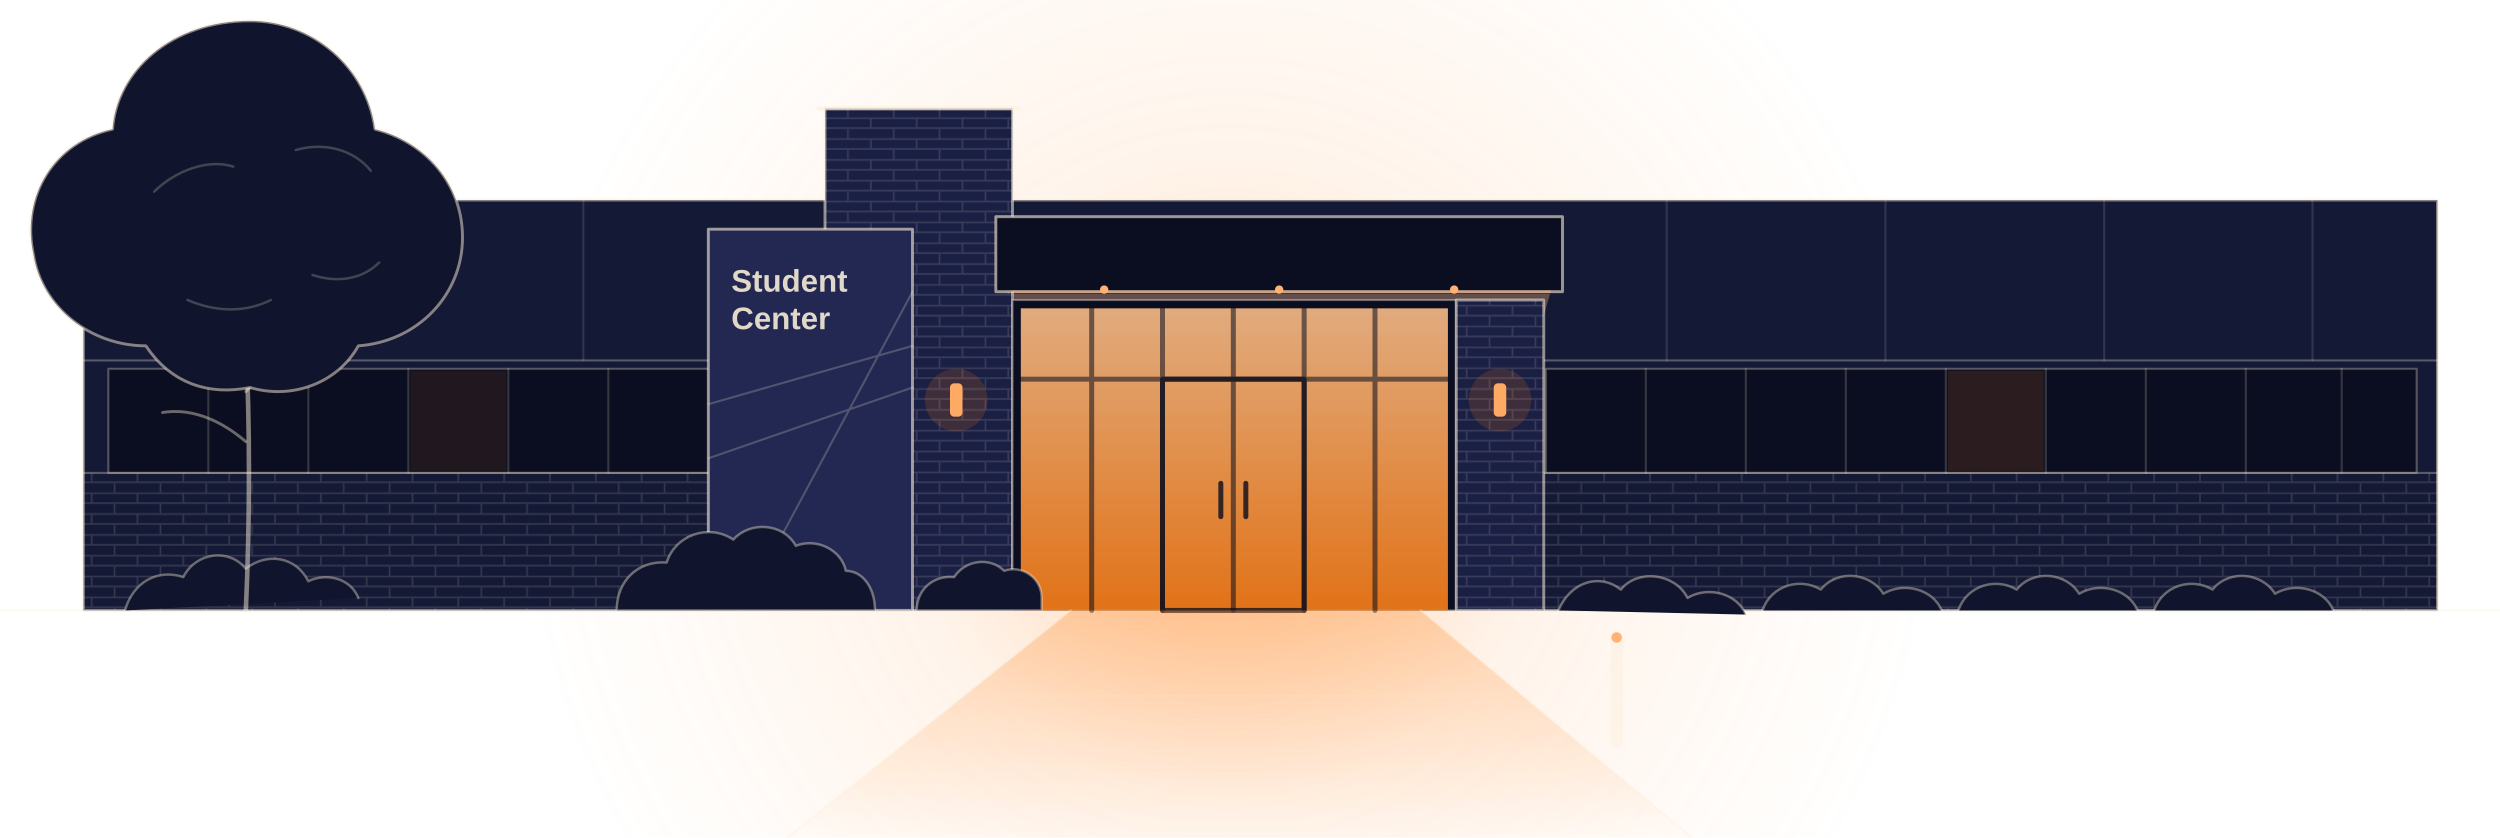
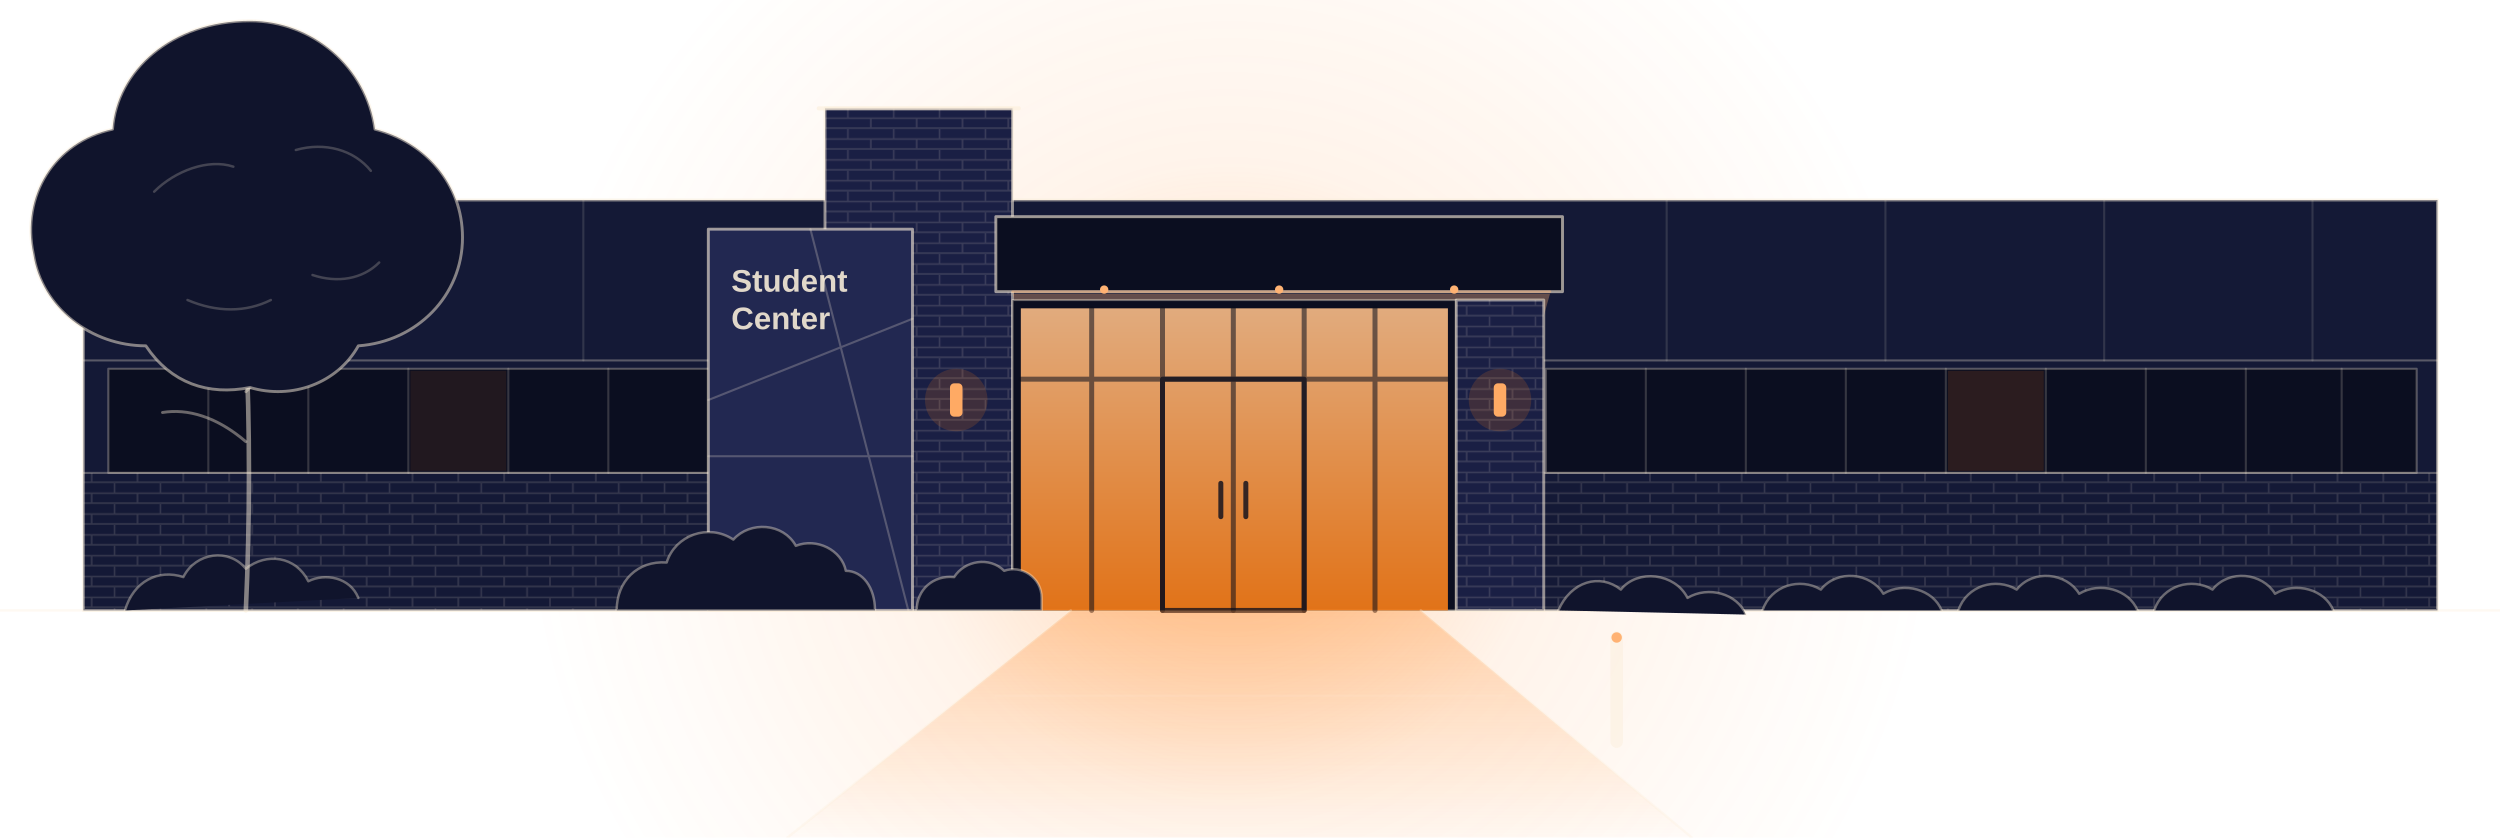
<svg class="building" viewBox="0 118 1200 402" preserveAspectRatio="xMidYMax slice" role="img" aria-label="Illustration of the CCC Student Center entrance at night, with the front doors lit">
  <defs>
    <radialGradient id="sc-glow" cx="590" cy="350" r="340" gradientUnits="userSpaceOnUse">
      <stop offset="0" stop-color="#FF8017" stop-opacity=".36" />
      <stop offset=".45" stop-color="#FF8017" stop-opacity=".09" />
      <stop offset="1" stop-color="#FF8017" stop-opacity="0" />
    </radialGradient>
    <linearGradient id="sc-door" x1="0" y1="0" x2="0" y2="1">
      <stop offset="0" stop-color="#FFC08A" />
      <stop offset="1" stop-color="#FF8017" />
    </linearGradient>
    <linearGradient id="sc-walk" x1="0" y1="0" x2="0" y2="1">
      <stop offset="0" stop-color="#FF8017" stop-opacity=".3" />
      <stop offset="1" stop-color="#FF8017" stop-opacity="0" />
    </linearGradient>
    <linearGradient id="sc-down" x1="0" y1="0" x2="0" y2="1">
      <stop offset="0" stop-color="#FFB273" stop-opacity=".35" />
      <stop offset="1" stop-color="#FFB273" stop-opacity="0" />
    </linearGradient>
    <pattern id="sc-brick" width="22" height="10" patternUnits="userSpaceOnUse">
      <path d="M0 9.5h22M11 0v4.75M0 4.75h22M0 4.75v4.75M22 4.75v4.75" stroke="#FBEFDA" stroke-opacity=".14" stroke-width=".8" fill="none" />
    </pattern>
  </defs>
  <rect y="118" width="1200" height="402" fill="url(#sc-glow)" />
  <g stroke="#FBEFDA" stroke-linejoin="round" stroke-linecap="round" fill="none">
    <path d="M0 411h1200" stroke-opacity=".35" stroke-width="1.2" />
    <rect x="40" y="214" width="1130" height="197" fill="#141936" stroke-opacity=".5" stroke-width="1.4" />
    <path d="M40 291h1130" stroke-opacity=".3" stroke-width="1" />
    <path d="M160 214v77M280 214v77M800 214v77M905 214v77M1010 214v77M1110 214v77" stroke-opacity=".13" stroke-width="1" />
    <rect x="52" y="295" width="290" height="50" fill="#0B0E20" stroke-opacity=".3" stroke-width="1" />
    <rect x="742" y="295" width="418" height="50" fill="#0B0E20" stroke-opacity=".3" stroke-width="1" />
    <path d="M100 295v50M148 295v50M196 295v50M244 295v50M292 295v50" stroke-opacity=".18" stroke-width="1" />
    <path d="M790 295v50M838 295v50M886 295v50M934 295v50M982 295v50M1030 295v50M1078 295v50M1124 295v50" stroke-opacity=".18" stroke-width="1" />
    <rect x="935" y="296" width="46" height="48" fill="#FF8017" fill-opacity=".13" stroke="none" />
    <rect x="197" y="296" width="46" height="48" fill="#FF8017" fill-opacity=".09" stroke="none" />
    <rect x="40" y="345" width="1130" height="66" fill="url(#sc-brick)" stroke="none" />
    <path d="M40 345h1130" stroke-opacity=".3" stroke-width="1" />
    <rect x="396" y="170" width="90" height="241" fill="#1A1F44" stroke-opacity=".55" stroke-width="1.4" />
    <rect x="396" y="170" width="90" height="241" fill="url(#sc-brick)" stroke="none" />
    <path d="M393 170h96" stroke-opacity=".6" stroke-width="2" />
    <path d="M340 228h98v183h-98z" fill="#222851" stroke-opacity=".6" stroke-width="1.4" />
-     <path d="M340 312 438 284M340 338 438 304M356 411 438 258" stroke-opacity=".22" stroke-width="1" />
+     <path d="M340 310 438 271M340 337h98M389 228 436 411" stroke-opacity=".24" stroke-width="1" />
    <path d="M478 222h272v36H478z" fill="#0B0E20" stroke-opacity=".6" stroke-width="1.4" />
    <path d="M486 258h258" stroke="#FFB273" stroke-opacity=".45" stroke-width="1.2" />
    <path d="M486 259h258l-14 50H500z" fill="url(#sc-down)" stroke="none" />
    <circle cx="530" cy="257" r="2" fill="#FFB273" stroke="none" />
    <circle cx="614" cy="257" r="2" fill="#FFB273" stroke="none" />
    <circle cx="698" cy="257" r="2" fill="#FFB273" stroke="none" />
    <rect x="486" y="262" width="213" height="149" fill="#0B0E20" stroke-opacity=".4" stroke-width="1" />
    <rect x="490" y="266" width="205" height="145" fill="url(#sc-door)" fill-opacity=".88" stroke="none" />
    <path d="M490 300h205M524 266v145M558 266v145M592 266v145M626 266v145M660 266v145" stroke="#0A0D1C" stroke-opacity=".55" stroke-width="2.4" />
    <path d="M558 300h68v111h-68z" stroke="#0A0D1C" stroke-opacity=".75" stroke-width="2.4" />
    <path d="M586 350v16M598 350v16" stroke="#0A0D1C" stroke-opacity=".8" stroke-width="2.4" />
    <rect x="699" y="262" width="42" height="149" fill="#1A1F44" stroke-opacity=".55" stroke-width="1.4" />
    <rect x="699" y="262" width="42" height="149" fill="url(#sc-brick)" stroke="none" />
    <rect x="456" y="302" width="6" height="16" rx="2" fill="#FFB273" stroke="none" />
    <rect x="717" y="302" width="6" height="16" rx="2" fill="#FFB273" stroke="none" />
    <circle cx="459" cy="310" r="15" fill="#FF8017" fill-opacity=".16" stroke="none" />
    <circle cx="720" cy="310" r="15" fill="#FF8017" fill-opacity=".16" stroke="none" />
    <path d="M514 411h168l130 109H378z" fill="url(#sc-walk)" stroke="none" />
    <path d="M514 411 378 520M682 411l130 109" stroke-opacity=".3" stroke-width="1.2" />
    <path d="M478 452h244M446 486h306" stroke-opacity=".12" stroke-width="1" />
    <path d="M60 411c4-14 16-20 28-16 6-12 22-14 30-4 10-8 24-6 30 6 8-4 20-2 24 8" fill="#10142C" stroke-opacity=".38" stroke-width="1.2" />
    <path d="M296 411c0-14 10-24 24-23 4-13 20-19 32-11 8-9 24-8 30 3 10-4 22 2 24 12 8 0 14 8 14 19z" fill="#10142C" stroke-opacity=".4" stroke-width="1.2" />
    <path d="M440 411c0-10 8-17 18-16 5-8 17-10 24-3 8-3 18 3 18 13v6z" fill="#10142C" stroke-opacity=".4" stroke-width="1.2" />
    <path d="M748 411c6-14 20-18 30-10 8-10 26-8 32 4 10-6 24-2 28 8" fill="#10142C" stroke-opacity=".4" stroke-width="1.2" />
    <path d="M846 411c4-12 18-16 28-10 8-10 24-8 30 2 10-6 24-2 28 8" fill="#10142C" stroke-opacity=".38" stroke-width="1.2" />
    <path d="M940 411c4-12 18-16 28-10 8-10 24-8 30 2 10-6 24-2 28 8" fill="#10142C" stroke-opacity=".38" stroke-width="1.2" />
    <path d="M1034 411c4-12 18-16 28-10 8-10 24-8 30 2 10-6 24-2 28 8" fill="#10142C" stroke-opacity=".38" stroke-width="1.2" />
    <path d="M118 411c2-44 2-88 0-130" stroke-opacity=".5" stroke-width="2.2" />
    <path d="M118 330c-14-12-28-16-40-14M118 306c14-14 30-18 44-14" stroke-opacity=".4" stroke-width="1.4" />
    <path d="M120 128c-38 0-64 24-66 52-28 6-44 32-38 60 4 26 28 44 54 44 12 18 30 24 50 20 20 6 42-2 52-20 28-2 50-24 50-52 0-26-18-46-42-52-4-30-30-52-60-52z" fill="#10142C" stroke-opacity=".5" stroke-width="1.4" />
    <path d="M74 210c10-10 26-16 38-12M142 190c14-4 28 0 36 10M90 262c14 6 28 6 40 0M150 250c12 4 24 2 32-6" stroke-opacity=".22" stroke-width="1.2" />
    <path d="M776 474v-50" stroke-opacity=".45" stroke-width="6" />
    <circle cx="776" cy="424" r="2.5" fill="#FFB273" stroke="none" />
  </g>
  <g font-family="proxima-nova, 'Helvetica Neue', Arial, sans-serif" font-weight="600" fill="#FBEFDA" fill-opacity=".88">
    <text x="351" y="258" font-size="15">Student</text>
    <text x="351" y="276" font-size="15">Center</text>
  </g>
</svg>
